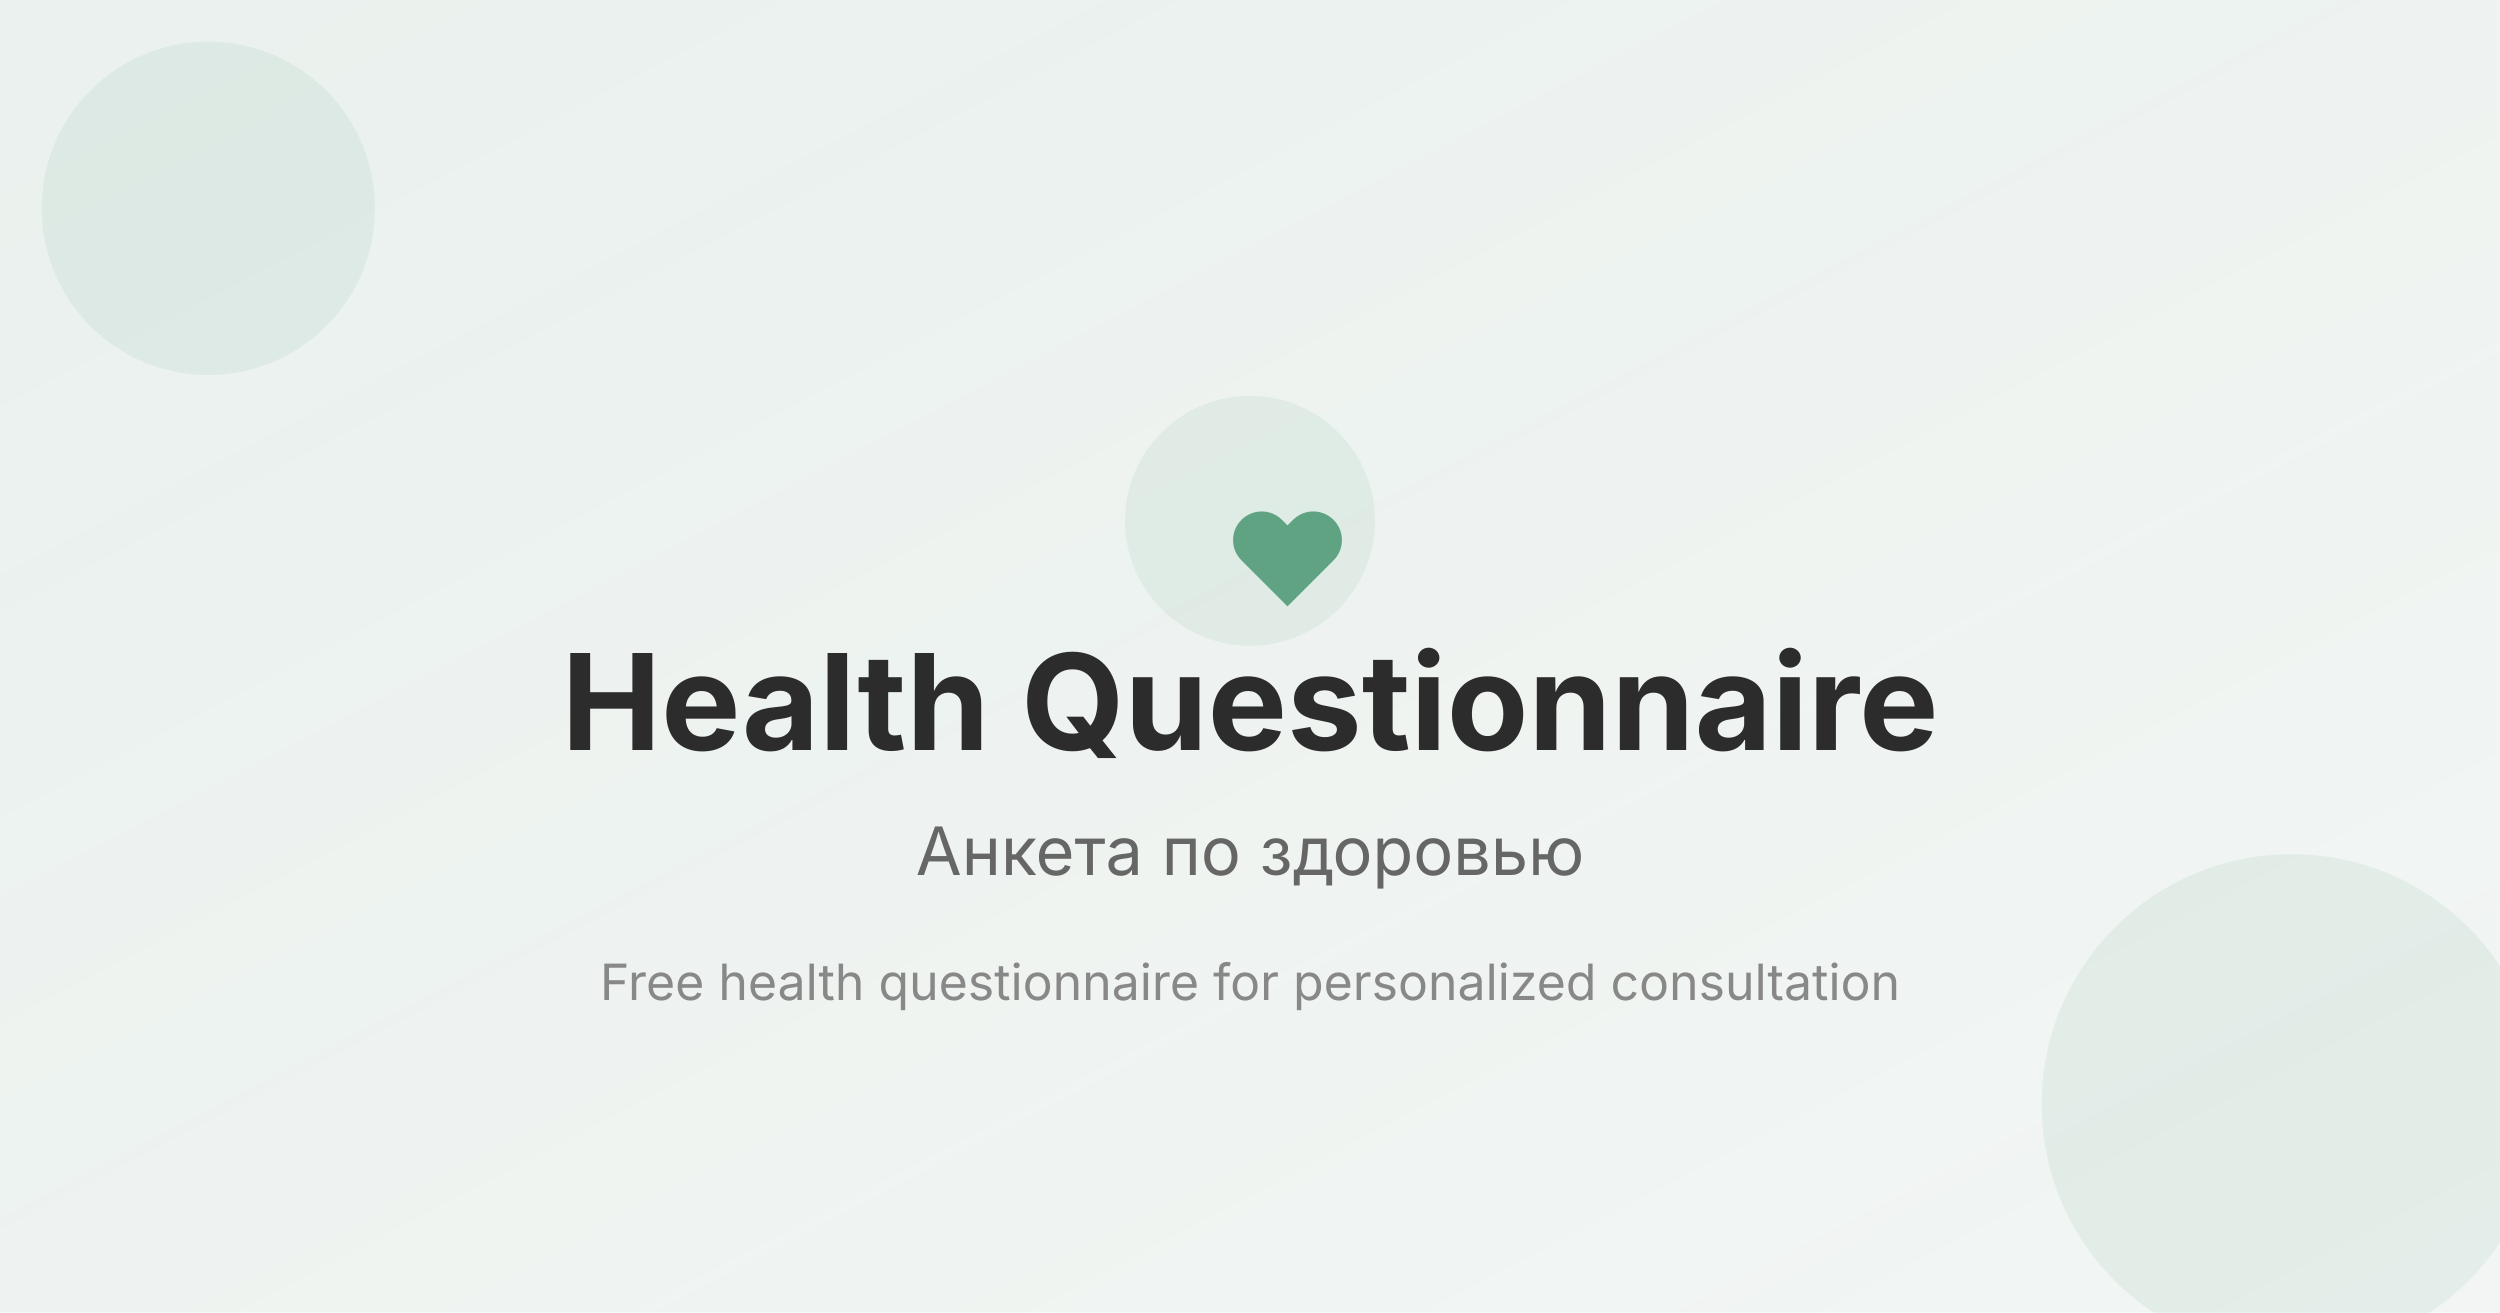
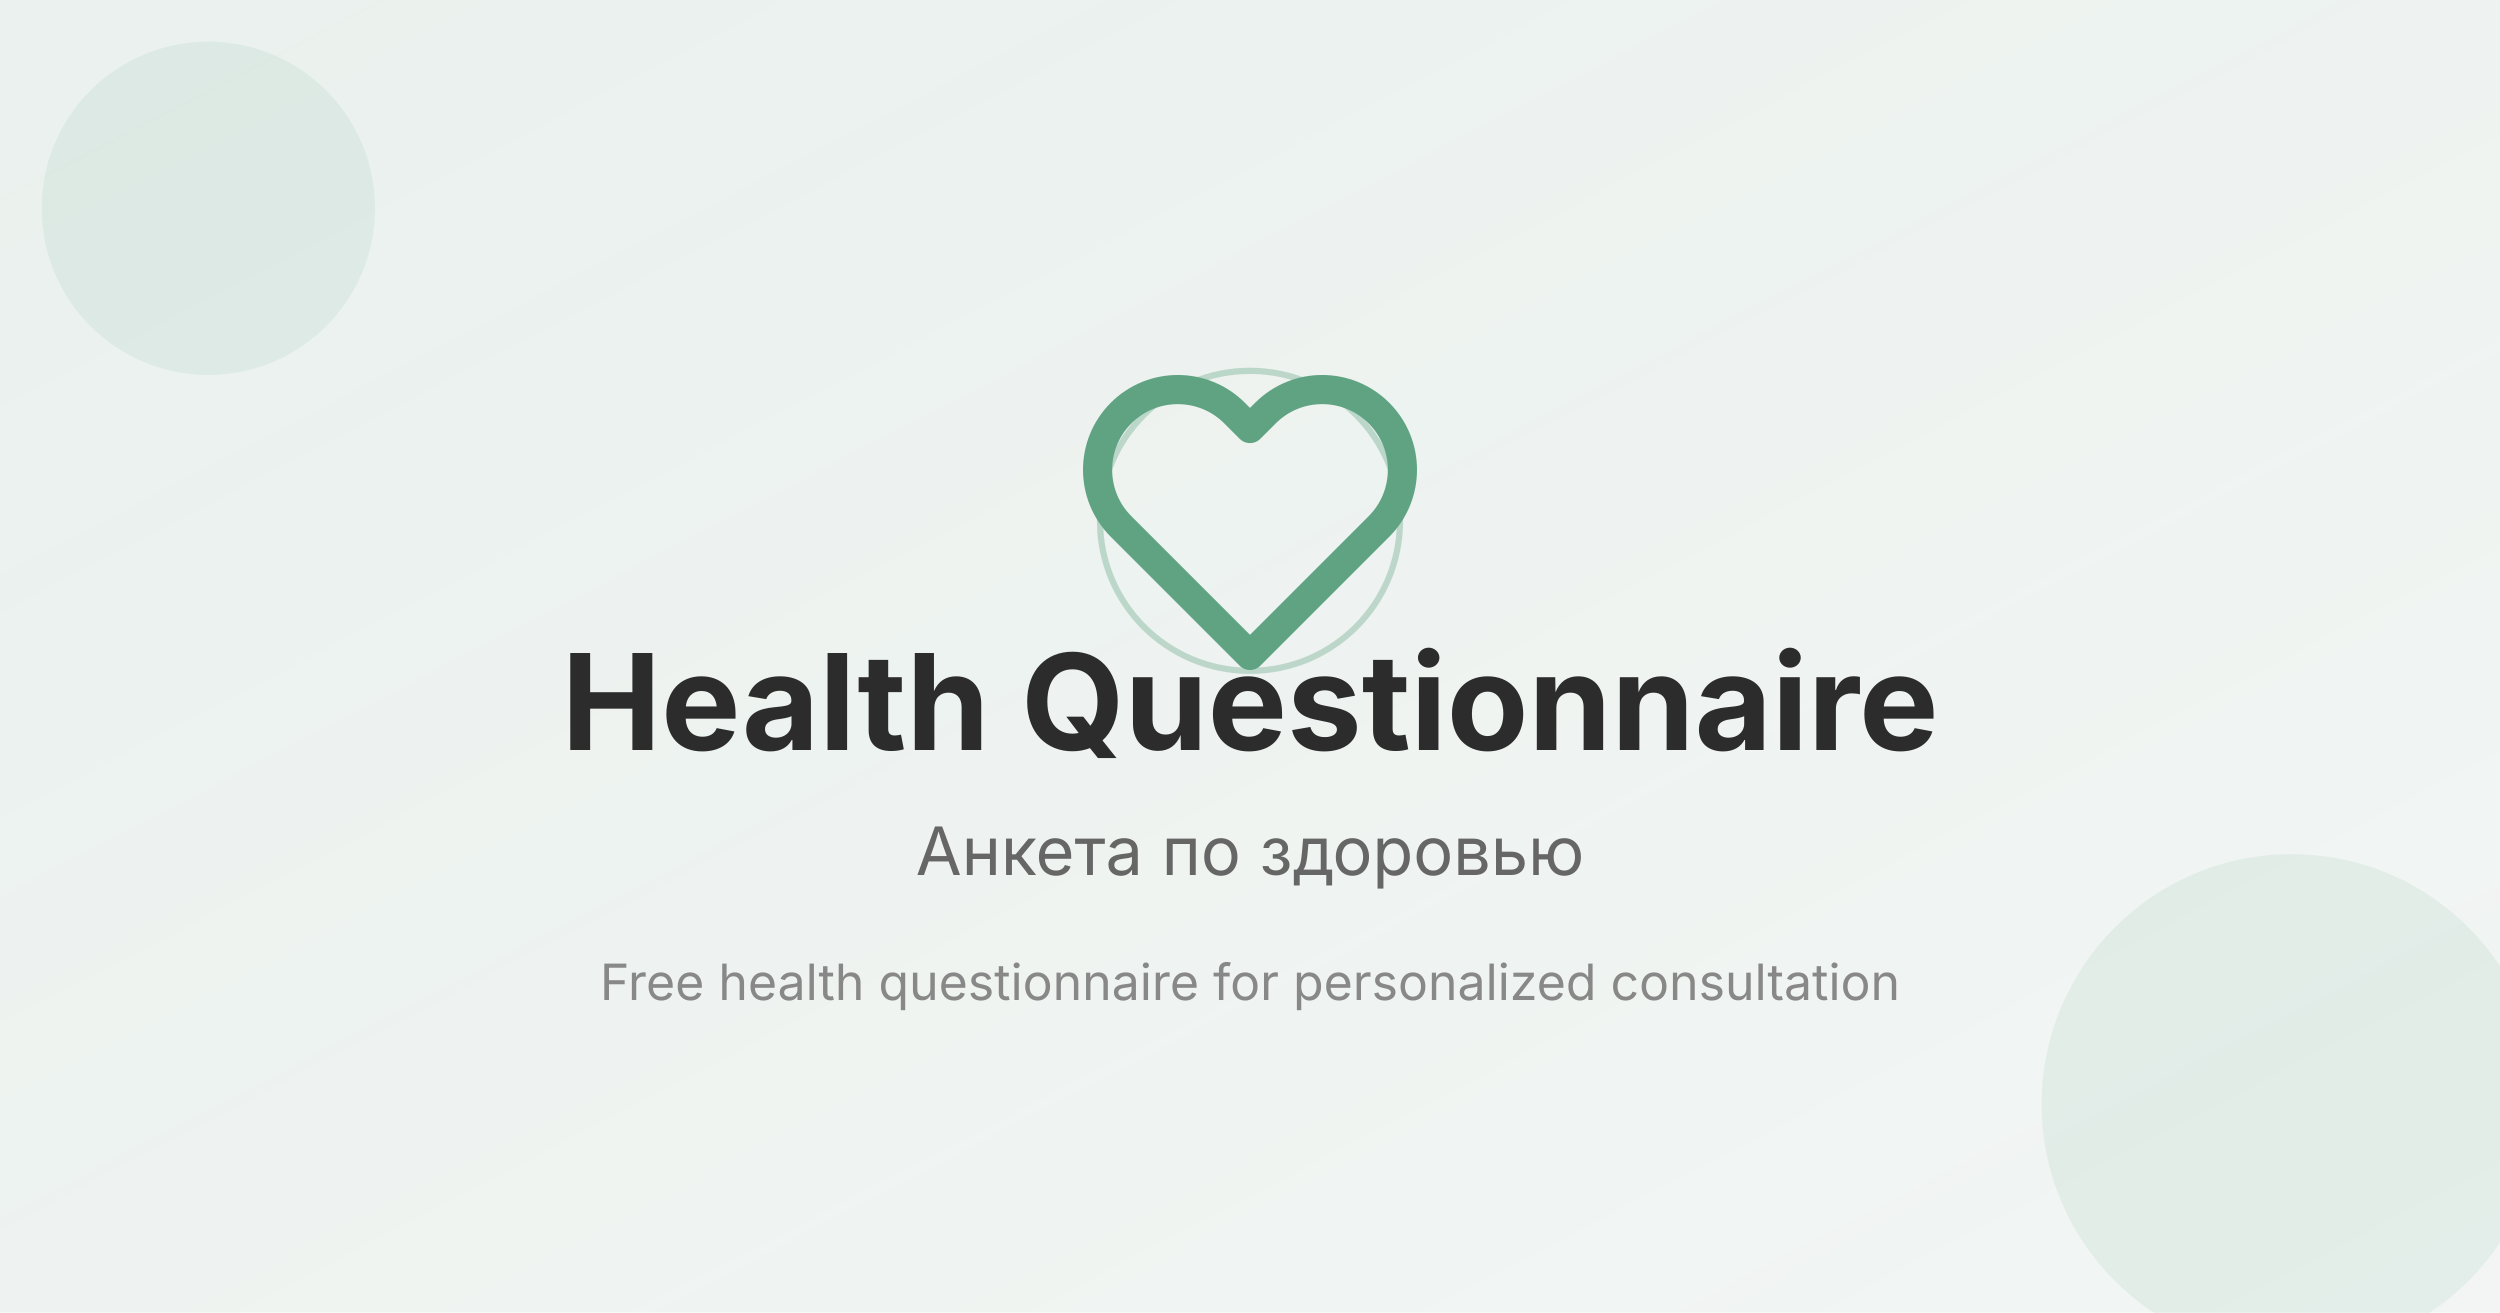
<svg xmlns="http://www.w3.org/2000/svg" width="1200" height="630" viewBox="0 0 1200 630">
  <rect width="1200" height="630" fill="#fafafa" />
  <defs>
    <linearGradient id="grad1" x1="0%" y1="0%" x2="100%" y2="100%">
      <stop offset="0%" style="stop-color:#5FA382;stop-opacity:0.1" />
      <stop offset="100%" style="stop-color:#5FA382;stop-opacity:0.05" />
    </linearGradient>
  </defs>
  <rect width="1200" height="630" fill="url(#grad1)" />
  <circle cx="100" cy="100" r="80" fill="#5FA382" opacity="0.1" />
  <circle cx="1100" cy="530" r="120" fill="#5FA382" opacity="0.1" />
  <g transform="translate(600, 250)">
-     <circle cx="0" cy="0" r="60" fill="#5FA382" opacity="0.1" />
-     <path d="M20.84 4.61a5.5 5.5 0 0 0-7.78 0L12 5.67l-1.06-1.06a5.5 5.5 0 0 0-7.78 7.78l1.06 1.06L12 21.23l7.78-7.78 1.06-1.06a5.5 5.5 0 0 0 0-7.78z" fill="#5FA382" transform="translate(-12, -12) scale(2.5)" />
+     <circle cx="0" cy="0" r="72" fill="none" stroke="#5FA382" stroke-width="3" opacity="0.35" />
+     <svg x="-84" y="-84" width="168" height="168" viewBox="0 0 24 24" aria-hidden="true">
+       <path fill="none" stroke="#5FA382" stroke-width="2" stroke-linecap="round" stroke-linejoin="round" d="M20.84 4.61a5.5 5.5 0 0 0-7.78 0L12 5.67l-1.06-1.06a5.5 5.5 0 0 0-7.78 7.78l1.06 1.06L12 21.23l7.78-7.78 1.06-1.06a5.5 5.5 0 0 0 0-7.78z" />
+     </svg>
  </g>
  <text x="600" y="360" font-family="Inter, system-ui, -apple-system, sans-serif" font-size="64" font-weight="bold" fill="#2c2c2c" text-anchor="middle">
    Health Questionnaire
  </text>
  <text x="600" y="420" font-family="Inter, system-ui, -apple-system, sans-serif" font-size="32" fill="#666666" text-anchor="middle">
    Анкета по здоровью
  </text>
  <text x="600" y="480" font-family="Inter, system-ui, -apple-system, sans-serif" font-size="24" fill="#888888" text-anchor="middle">
    Free health questionnaire for personalized consultation
  </text>
</svg>
